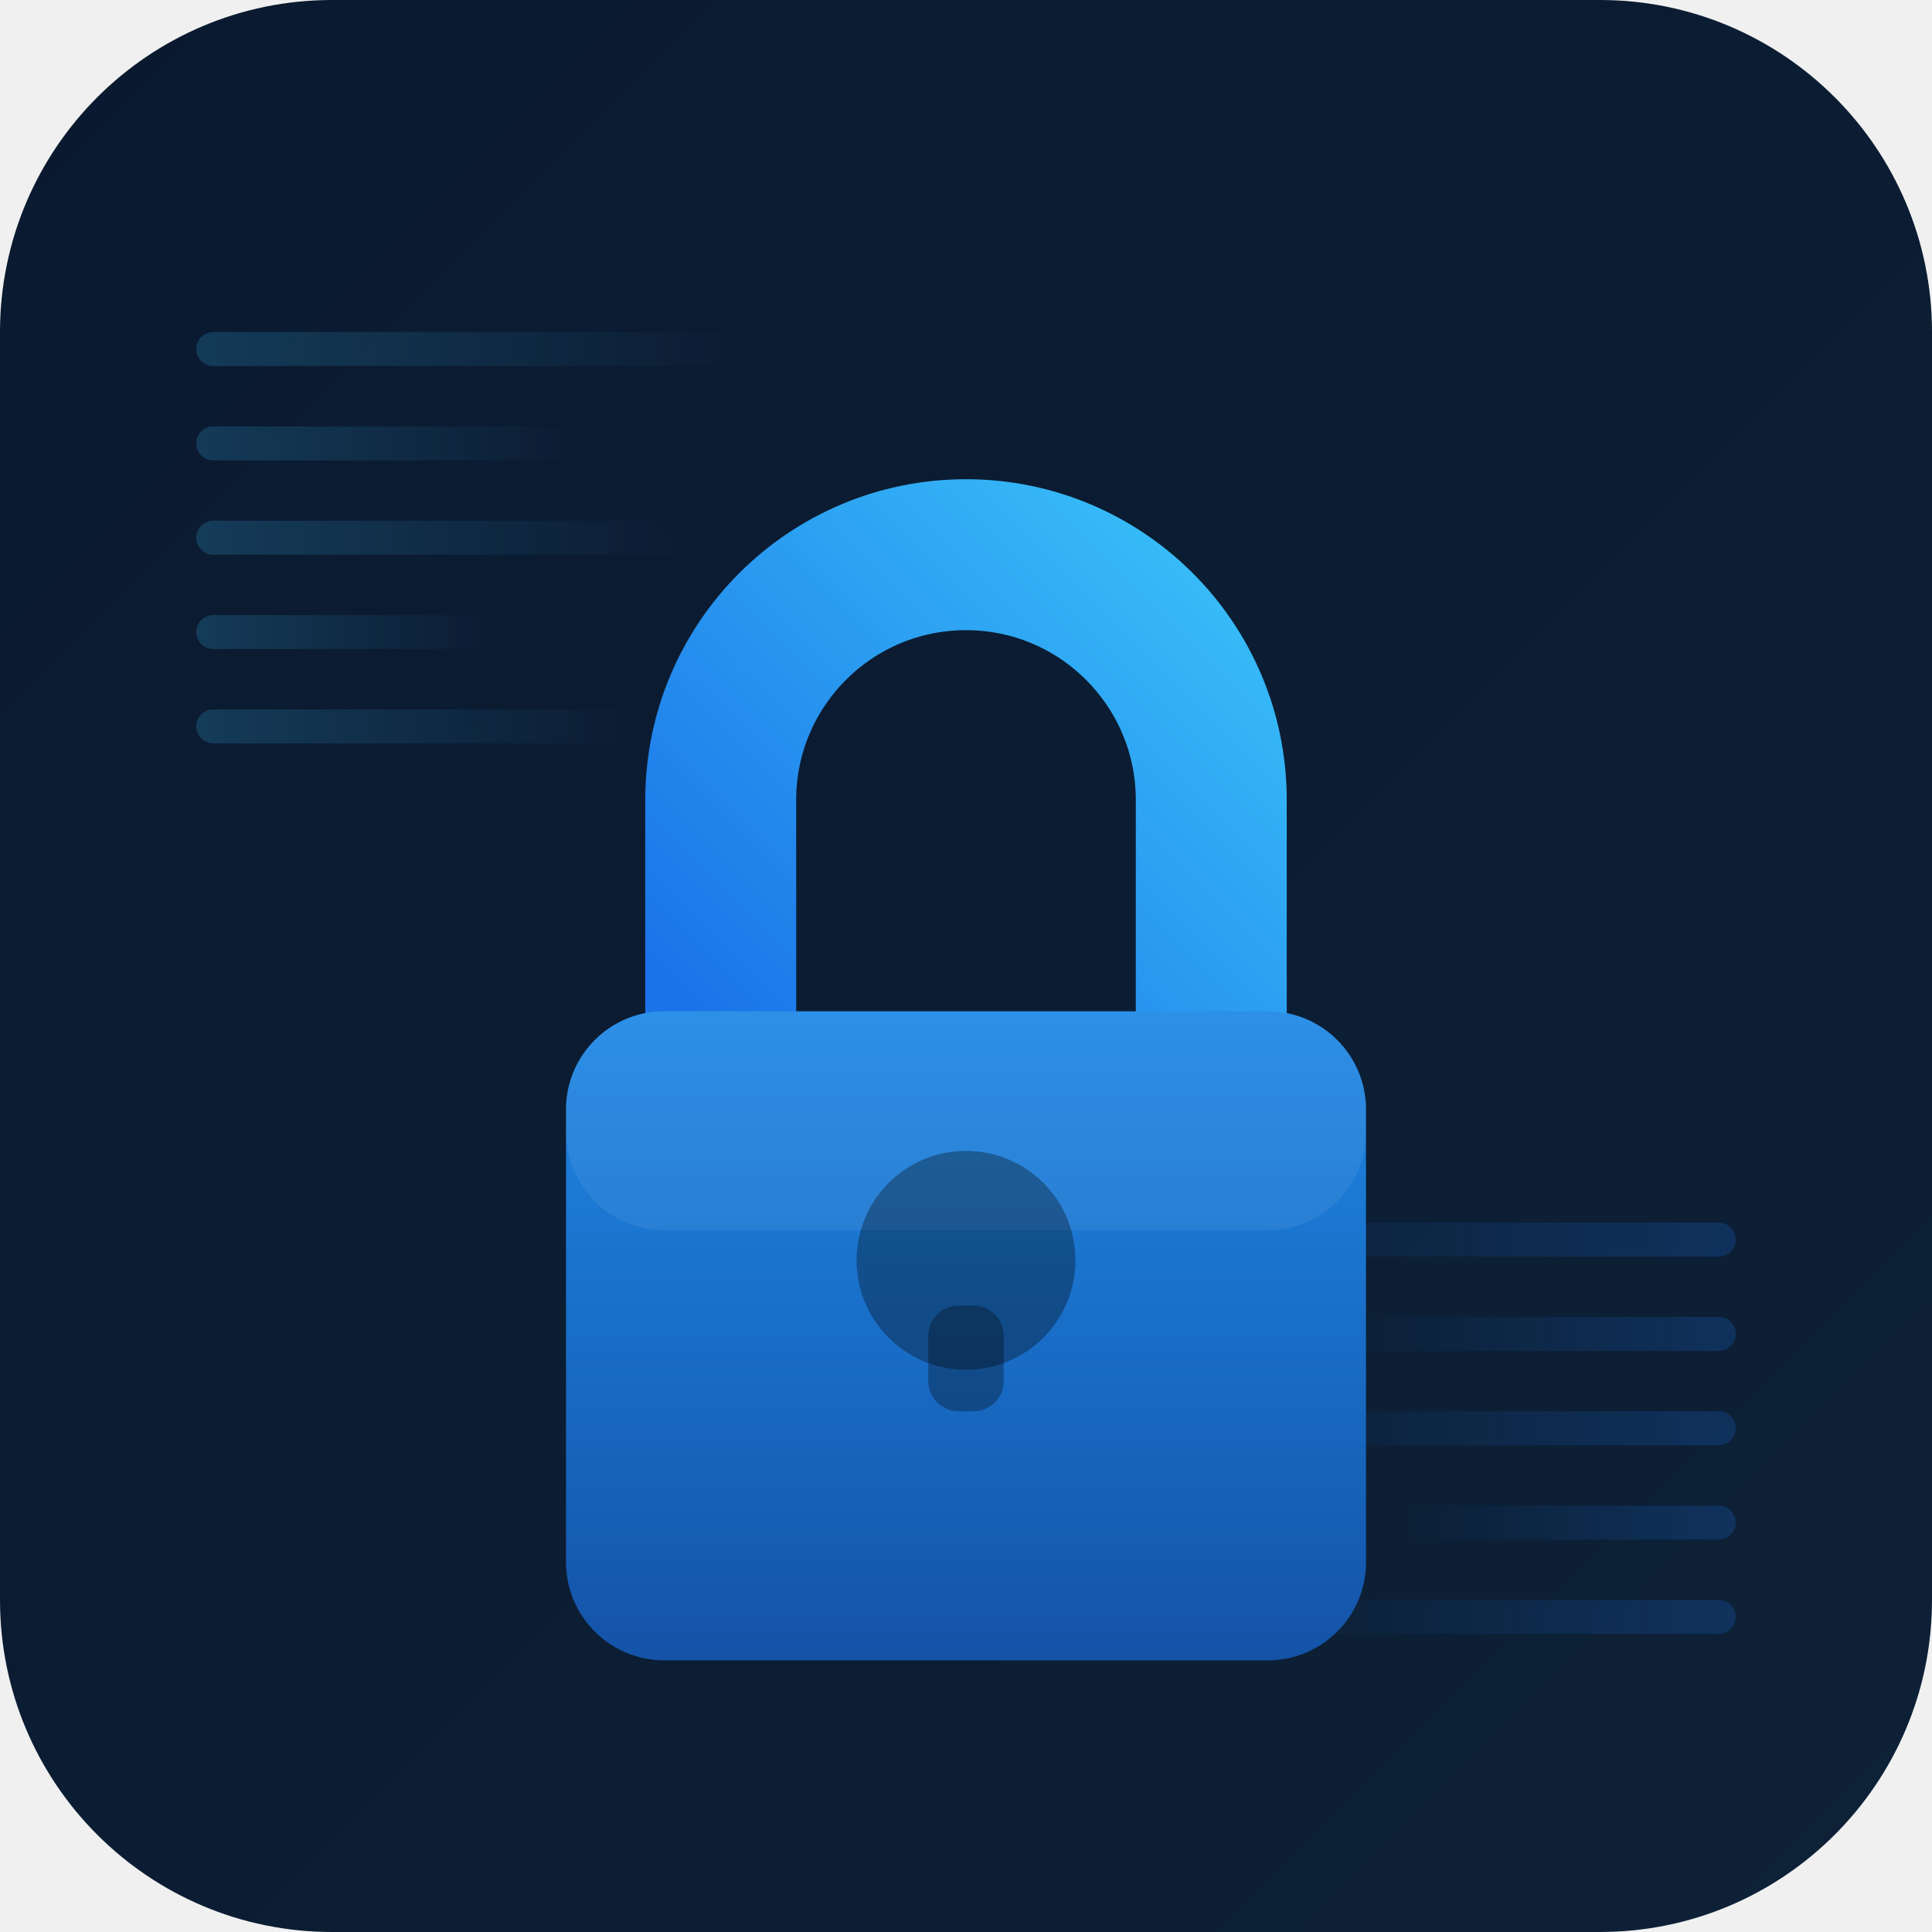
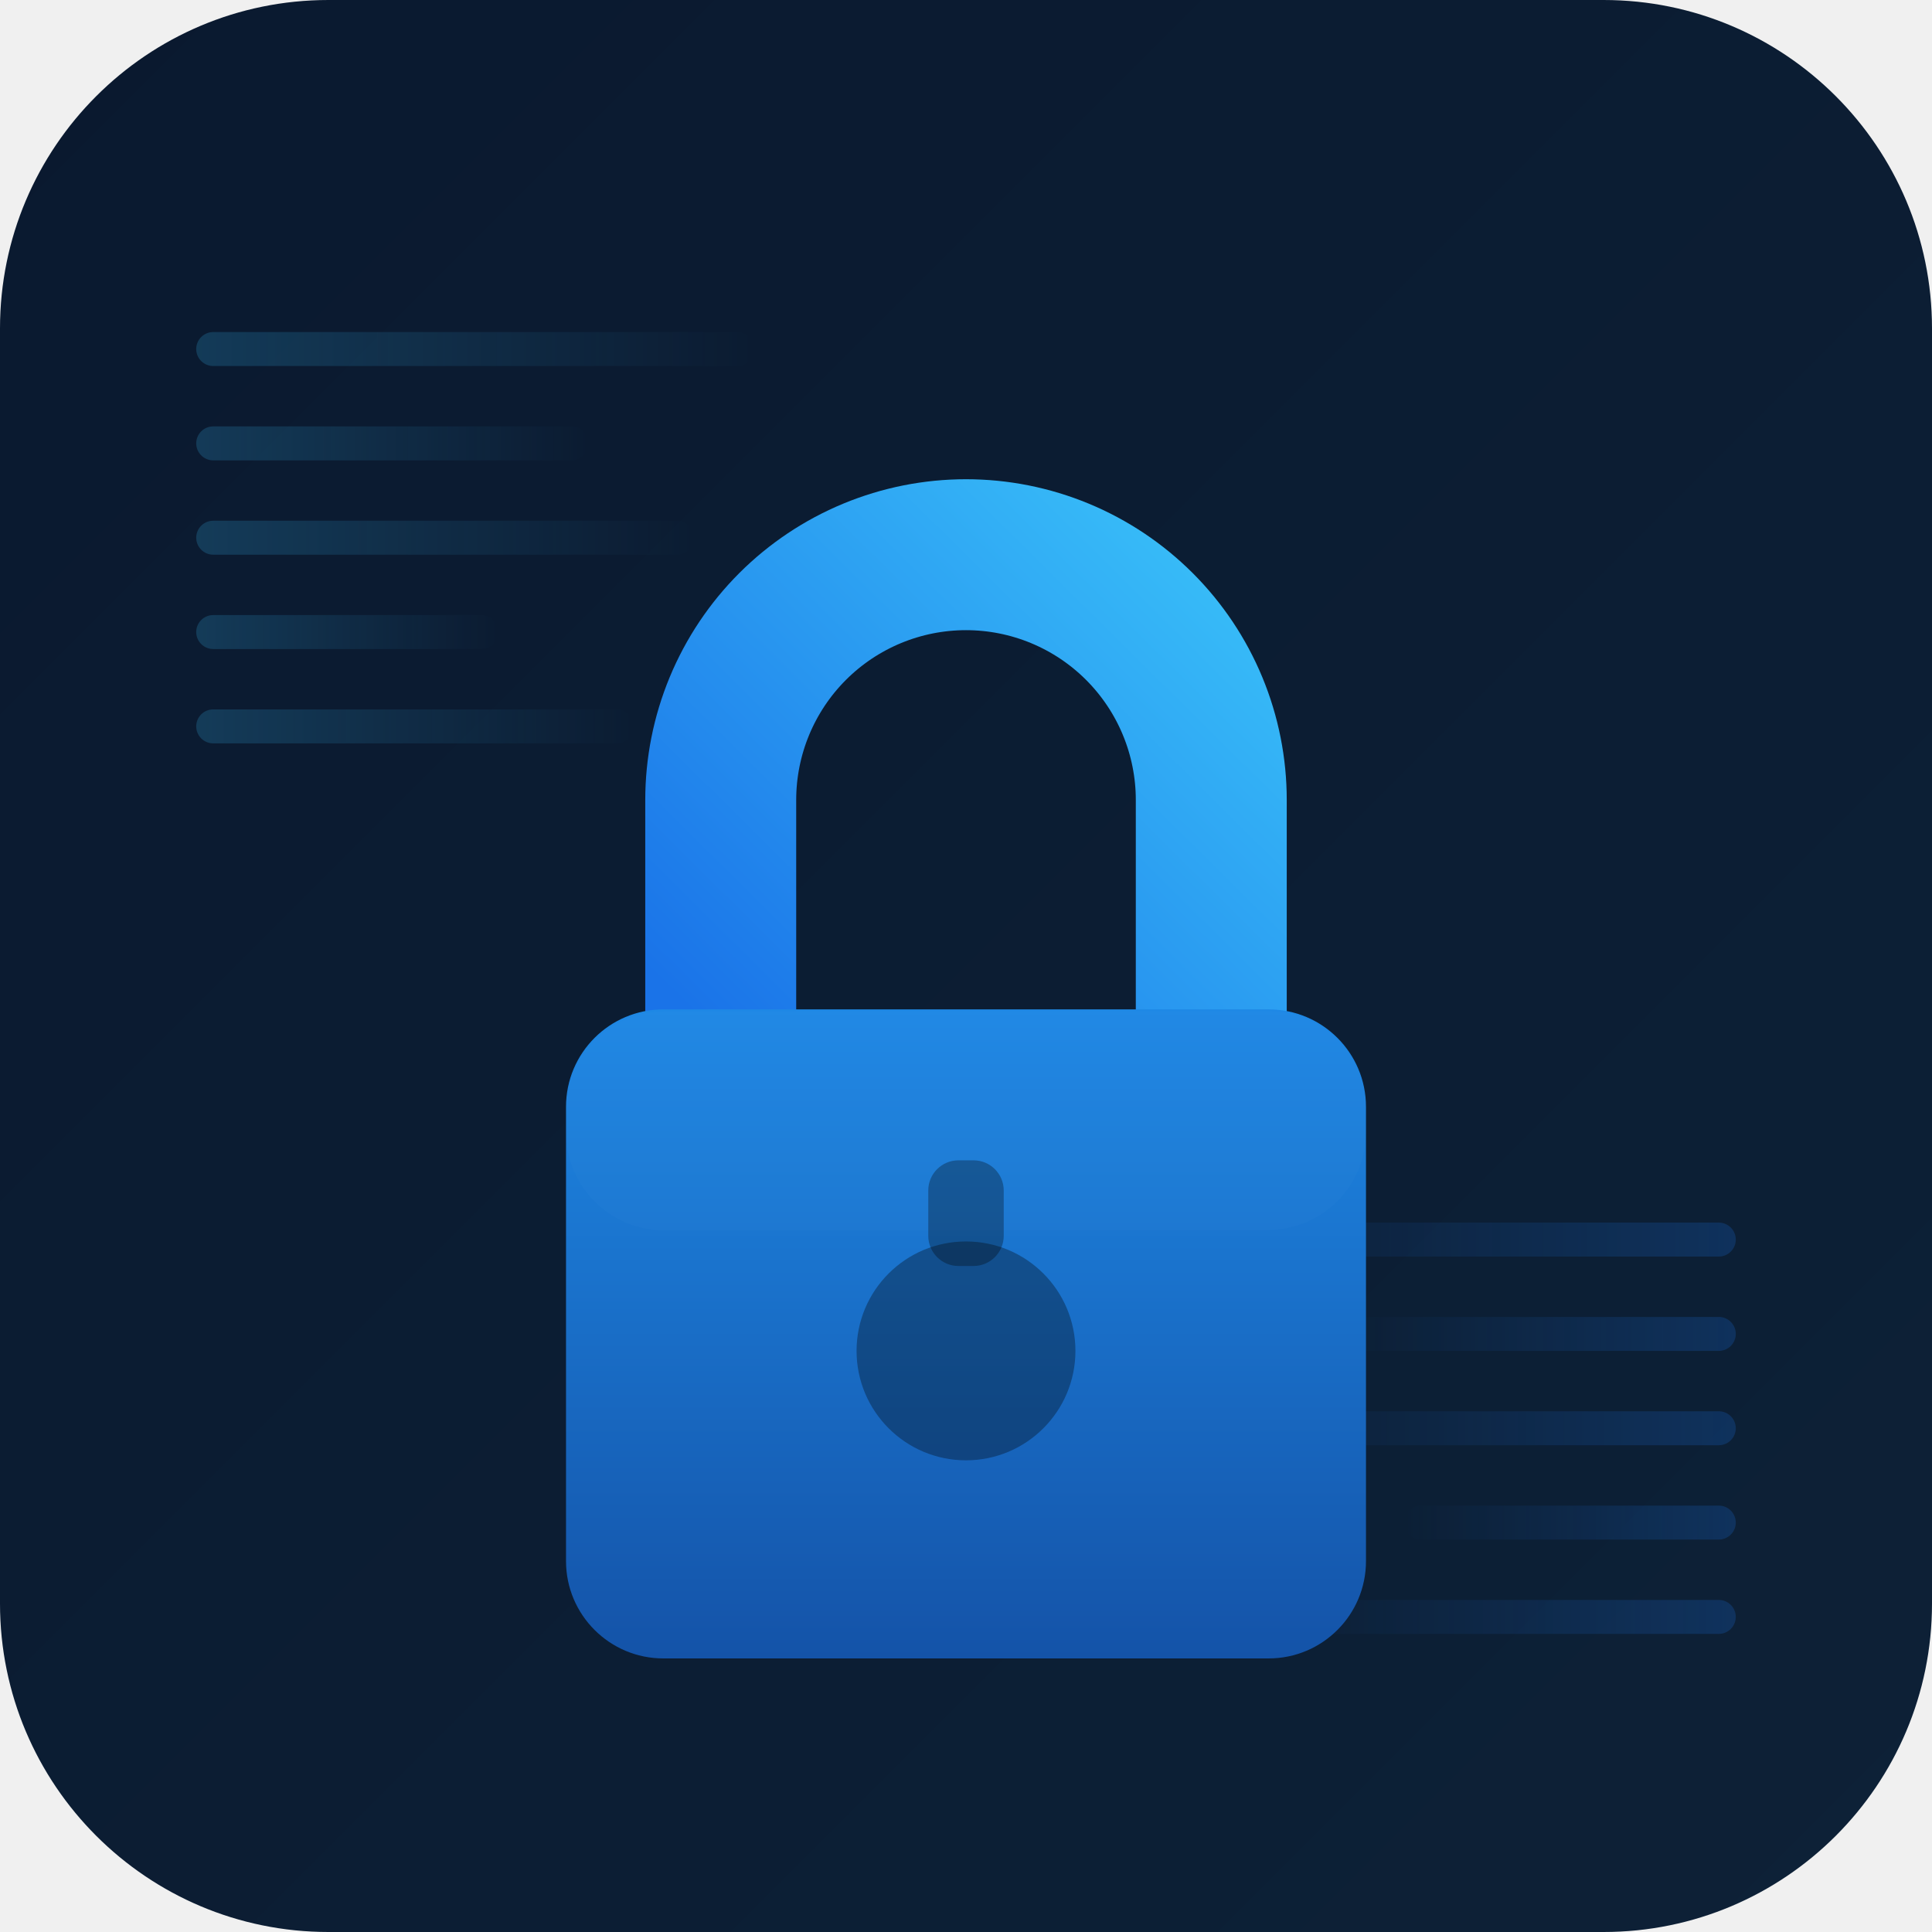
- <svg xmlns="http://www.w3.org/2000/svg" viewBox="0 0 512 512" width="512" height="512">
+ <svg xmlns="http://www.w3.org/2000/svg" version="1.1" viewBox="0 0 512 512">
+   <rect x="0" y="0" width="512" height="512" rx="87.04" ry="87.04" transform="matrix(1, 0, 0, 1, 0, 0)" fill="url(#linearGradient0)" stroke="#ffffff" stroke-width="0" opacity="1" id="Rectangle" />
+   <g opacity="1" id="New folder">
+     <rect x="52" y="88" width="148" height="9" rx="4.5" ry="4.5" transform="matrix(1, 0, 0, 1, 0, 0)" fill="url(#linearGradient1)" stroke="#ffffff" stroke-width="0" opacity="0.2" id="Rectangle" />
+     <rect x="52" y="113" width="104" height="9" rx="4.5" ry="4.5" transform="matrix(1, 0, 0, 1, 0, 0)" fill="url(#linearGradient2)" stroke="#ffffff" stroke-width="0" opacity="0.2" id="Rectangle" />
+     <rect x="52" y="138" width="132" height="9" rx="4.5" ry="4.5" transform="matrix(1, 0, 0, 1, 0, 0)" fill="url(#linearGradient3)" stroke="#ffffff" stroke-width="0" opacity="0.2" id="Rectangle" />
+     <rect x="52" y="163" width="80" height="9" rx="4.5" ry="4.5" transform="matrix(1, 0, 0, 1, 0, 0)" fill="url(#linearGradient4)" stroke="#ffffff" stroke-width="0" opacity="0.2" id="Rectangle" />
+     <rect x="52" y="188" width="116" height="9" rx="4.5" ry="4.5" transform="matrix(1, 0, 0, 1, 0, 0)" fill="url(#linearGradient5)" stroke="#ffffff" stroke-width="0" opacity="0.2" id="Rectangle" />
+   </g>
+   <g opacity="1" id="New folder">
+     <rect x="312" y="324" width="148" height="9" rx="4.5" ry="4.5" transform="matrix(1, 0, 0, 1, 0, 0)" fill="url(#linearGradient6)" stroke="#ffffff" stroke-width="0" opacity="0.22" id="Rectangle" />
+     <rect x="356" y="349" width="104" height="9" rx="4.5" ry="4.5" transform="matrix(1, 0, 0, 1, 0, 0)" fill="url(#linearGradient7)" stroke="#ffffff" stroke-width="0" opacity="0.22" id="Rectangle" />
+     <rect x="328" y="374" width="132" height="9" rx="4.5" ry="4.5" transform="matrix(1, 0, 0, 1, 0, 0)" fill="url(#linearGradient8)" stroke="#ffffff" stroke-width="0" opacity="0.22" id="Rectangle" />
+     <rect x="372" y="399" width="88" height="9" rx="4.5" ry="4.5" transform="matrix(1, 0, 0, 1, 0, 0)" fill="url(#linearGradient9)" stroke="#ffffff" stroke-width="0" opacity="0.22" id="Rectangle" />
+     <rect x="340" y="424" width="120" height="9" rx="4.5" ry="4.5" transform="matrix(1, 0, 0, 1, 0, 0)" fill="url(#linearGradient10)" stroke="#ffffff" stroke-width="0" opacity="0.22" id="Rectangle" />
+   </g>
+   <path d="M191 276L191 212Q191 210.404 191.078 208.811Q191.157 207.217 191.313 205.629Q191.469 204.041 191.704 202.463Q191.938 200.884 192.249 199.319Q192.56 197.754 192.948 196.206Q193.336 194.658 193.799 193.132Q194.262 191.605 194.8 190.102Q195.337 188.6 195.948 187.126Q196.558 185.651 197.241 184.209Q197.923 182.766 198.675 181.359Q199.427 179.952 200.248 178.583Q201.068 177.215 201.954 175.888Q202.841 174.561 203.792 173.28Q204.742 171.998 205.754 170.764Q206.767 169.531 207.838 168.349Q208.91 167.166 210.038 166.038Q211.166 164.91 212.349 163.838Q213.531 162.767 214.764 161.754Q215.998 160.742 217.28 159.792Q218.561 158.841 219.888 157.954Q221.215 157.068 222.583 156.248Q223.952 155.427 225.359 154.675Q226.766 153.923 228.209 153.241Q229.651 152.558 231.126 151.948Q232.6 151.337 234.102 150.8Q235.605 150.262 237.132 149.799Q238.658 149.336 240.206 148.948Q241.754 148.56 243.319 148.249Q244.884 147.938 246.463 147.704Q248.041 147.469 249.629 147.313Q251.217 147.157 252.811 147.078Q254.404 147 256 147Q257.596 147 259.189 147.078Q260.783 147.157 262.371 147.313Q263.959 147.469 265.538 147.704Q267.116 147.938 268.681 148.249Q270.246 148.56 271.794 148.948Q273.342 149.336 274.869 149.799Q276.395 150.262 277.898 150.8Q279.4 151.337 280.874 151.948Q282.349 152.558 283.791 153.241Q285.234 153.923 286.641 154.675Q288.048 155.427 289.417 156.248Q290.785 157.068 292.112 157.954Q293.439 158.841 294.72 159.792Q296.002 160.742 297.236 161.754Q298.469 162.767 299.651 163.838Q300.834 164.91 301.962 166.038Q303.09 167.166 304.162 168.349Q305.233 169.531 306.246 170.764Q307.258 171.998 308.208 173.28Q309.159 174.561 310.046 175.888Q310.932 177.215 311.752 178.583Q312.573 179.952 313.325 181.359Q314.077 182.766 314.759 184.209Q315.442 185.651 316.052 187.126Q316.663 188.6 317.2 190.102Q317.738 191.605 318.201 193.132Q318.664 194.658 319.052 196.206Q319.44 197.754 319.751 199.319Q320.062 200.884 320.296 202.463Q320.531 204.041 320.687 205.629Q320.843 207.217 320.922 208.811Q321 210.404 321 212L321 276" fill-rule="nonzero" transform="matrix(1, 0, 0, 1, 0, 0)" fill="#ffffff" fill-opacity="0" stroke="url(#linearGradient11)" stroke-width="40" stroke-linecap="round" stroke-linejoin="round" opacity="1" id="Path" />
+   <rect x="150" y="268" width="212" height="172" rx="25.8" ry="25.8" transform="matrix(1, 0, 0, 1, 0, -0.5)" fill="url(#linearGradient12)" stroke="#ffffff" stroke-width="0" opacity="1" id="Rectangle" />
+   <rect x="150" y="268" width="212" height="58" rx="26" ry="26" transform="matrix(0.9999998, -0.0005956339, 0.0005956339, 0.9999998, -0.1768575, 0.1525354)" fill="#ffffff" fill-opacity="0.067" stroke="#ffffff" stroke-width="0" opacity="0.18" id="Rectangle" />
+   <ellipse cx="256" cy="334" rx="29" ry="29" transform="matrix(1, 0, 0, 1, 0, 24)" fill="#000000" fill-opacity="0.318" stroke="#ffffff" stroke-width="0" opacity="1" id="Ellipse" />
+   <rect x="246" y="314.5" width="20" height="28" rx="8" ry="8" transform="matrix(1, 0, 0, 1, 0, -7)" fill="#000000" fill-opacity="0.298" stroke="#ffffff" stroke-width="0" opacity="1" id="Rectangle" />
+   <rect x="227" y="399" width="0" height="0" rx="0" ry="0" transform="matrix(1, 0, 0, 1, 0, 0)" fill="#000000" fill-opacity="1" stroke="#000000" stroke-width="0" opacity="1" id="Rectangle" />
+   <rect x="266" y="358" width="0" height="0" rx="0" ry="0" transform="matrix(1, 0, 0, 1, 0, 0)" fill="#000000" fill-opacity="1" stroke="#000000" stroke-width="0" opacity="1" id="Rectangle" />
+   <rect x="266" y="383" width="0" height="0" rx="0" ry="0" transform="matrix(1, 0, 0, 1, 0, 0)" fill="#000000" fill-opacity="1" stroke="#000000" stroke-width="0" opacity="1" id="Rectangle" />
  <defs>
-     <linearGradient id="bg" x1="0" y1="0" x2="1" y2="1">
-       <stop offset="0%" stop-color="#0a192f" />
-       <stop offset="100%" stop-color="#0d2137" />
+     <linearGradient x1="0" y1="0" x2="1" y2="1" id="linearGradient0">
+       <stop stop-color="#0a192f" offset="0%" stop-opacity="1" />
+       <stop stop-color="#0d2137" offset="100%" stop-opacity="1" />
    </linearGradient>
-     <linearGradient id="shackleGrad" x1="0" y1="1" x2="1" y2="0">
-       <stop offset="0%" stop-color="#1a73e8" />
-       <stop offset="100%" stop-color="#38bdf8" />
+     <linearGradient x1="0" y1="0" x2="1" y2="0" id="linearGradient1">
+       <stop stop-color="#38bdf8" offset="0%" stop-opacity="1" />
+       <stop stop-color="#38bdf8" offset="100%" stop-opacity="0" />
    </linearGradient>
-     <linearGradient id="bodyGrad" x1="0" y1="0" x2="0" y2="1">
-       <stop offset="0%" stop-color="#1e88e5" />
-       <stop offset="100%" stop-color="#1453a8" />
+     <linearGradient x1="0" y1="0" x2="1" y2="0" id="linearGradient2">
+       <stop stop-color="#38bdf8" offset="0%" stop-opacity="1" />
+       <stop stop-color="#38bdf8" offset="100%" stop-opacity="0" />
    </linearGradient>
-     <linearGradient id="lineLeft" x1="0" y1="0" x2="1" y2="0">
-       <stop offset="0%" stop-color="#38bdf8" stop-opacity="1" />
-       <stop offset="100%" stop-color="#38bdf8" stop-opacity="0" />
+     <linearGradient x1="0" y1="0" x2="1" y2="0" id="linearGradient3">
+       <stop stop-color="#38bdf8" offset="0%" stop-opacity="1" />
+       <stop stop-color="#38bdf8" offset="100%" stop-opacity="0" />
    </linearGradient>
-     <linearGradient id="lineRight" x1="1" y1="0" x2="0" y2="0">
-       <stop offset="0%" stop-color="#1a73e8" stop-opacity="1" />
-       <stop offset="100%" stop-color="#1a73e8" stop-opacity="0" />
+     <linearGradient x1="0" y1="0" x2="1" y2="0" id="linearGradient4">
+       <stop stop-color="#38bdf8" offset="0%" stop-opacity="1" />
+       <stop stop-color="#38bdf8" offset="100%" stop-opacity="0" />
+     </linearGradient>
+     <linearGradient x1="0" y1="0" x2="1" y2="0" id="linearGradient5">
+       <stop stop-color="#38bdf8" offset="0%" stop-opacity="1" />
+       <stop stop-color="#38bdf8" offset="100%" stop-opacity="0" />
+     </linearGradient>
+     <linearGradient x1="1" y1="0" x2="0" y2="0" id="linearGradient6">
+       <stop stop-color="#1a73e8" offset="0%" stop-opacity="1" />
+       <stop stop-color="#1a73e8" offset="100%" stop-opacity="0" />
+     </linearGradient>
+     <linearGradient x1="1" y1="0" x2="0" y2="0" id="linearGradient7">
+       <stop stop-color="#1a73e8" offset="0%" stop-opacity="1" />
+       <stop stop-color="#1a73e8" offset="100%" stop-opacity="0" />
+     </linearGradient>
+     <linearGradient x1="1" y1="0" x2="0" y2="0" id="linearGradient8">
+       <stop stop-color="#1a73e8" offset="0%" stop-opacity="1" />
+       <stop stop-color="#1a73e8" offset="100%" stop-opacity="0" />
+     </linearGradient>
+     <linearGradient x1="1" y1="0" x2="0" y2="0" id="linearGradient9">
+       <stop stop-color="#1a73e8" offset="0%" stop-opacity="1" />
+       <stop stop-color="#1a73e8" offset="100%" stop-opacity="0" />
+     </linearGradient>
+     <linearGradient x1="1" y1="0" x2="0" y2="0" id="linearGradient10">
+       <stop stop-color="#1a73e8" offset="0%" stop-opacity="1" />
+       <stop stop-color="#1a73e8" offset="100%" stop-opacity="0" />
+     </linearGradient>
+     <linearGradient x1="0" y1="1" x2="1" y2="0" id="linearGradient11">
+       <stop stop-color="#1a73e8" offset="0%" stop-opacity="1" />
+       <stop stop-color="#38bdf8" offset="100%" stop-opacity="1" />
+     </linearGradient>
+     <linearGradient x1="0" y1="0" x2="0" y2="1" id="linearGradient12">
+       <stop stop-color="#1e88e5" offset="0%" stop-opacity="1" />
+       <stop stop-color="#1453a8" offset="100%" stop-opacity="1" />
    </linearGradient>
  </defs>
-   <rect width="512" height="512" rx="88" fill="url(#bg)" />
-   <g opacity="0.20">
-     <rect x="52" y="88" width="148" height="9" rx="4.5" fill="url(#lineLeft)" />
-     <rect x="52" y="113" width="104" height="9" rx="4.5" fill="url(#lineLeft)" />
-     <rect x="52" y="138" width="132" height="9" rx="4.5" fill="url(#lineLeft)" />
-     <rect x="52" y="163" width="80" height="9" rx="4.5" fill="url(#lineLeft)" />
-     <rect x="52" y="188" width="116" height="9" rx="4.5" fill="url(#lineLeft)" />
-   </g>
-   <g opacity="0.22">
-     <rect x="312" y="324" width="148" height="9" rx="4.5" fill="url(#lineRight)" />
-     <rect x="356" y="349" width="104" height="9" rx="4.5" fill="url(#lineRight)" />
-     <rect x="328" y="374" width="132" height="9" rx="4.5" fill="url(#lineRight)" />
-     <rect x="372" y="399" width="88" height="9" rx="4.5" fill="url(#lineRight)" />
-     <rect x="340" y="424" width="120" height="9" rx="4.5" fill="url(#lineRight)" />
-   </g>
-   <path d="M 191 276 L 191 212 A 65 65 0 0 1 321 212 L 321 276" fill="none" stroke="url(#shackleGrad)" stroke-width="40" stroke-linecap="round" stroke-linejoin="round" />
-   <rect x="150" y="268" width="212" height="172" rx="26" fill="url(#bodyGrad)" />
-   <rect x="150" y="268" width="212" height="58" rx="26" fill="rgba(255,255,255,0.07)" />
-   <circle cx="256" cy="334" r="29" fill="rgba(0,0,0,0.32)" />
-   <rect x="246" y="346" width="20" height="28" rx="8" fill="rgba(0,0,0,0.30)" />
</svg>
